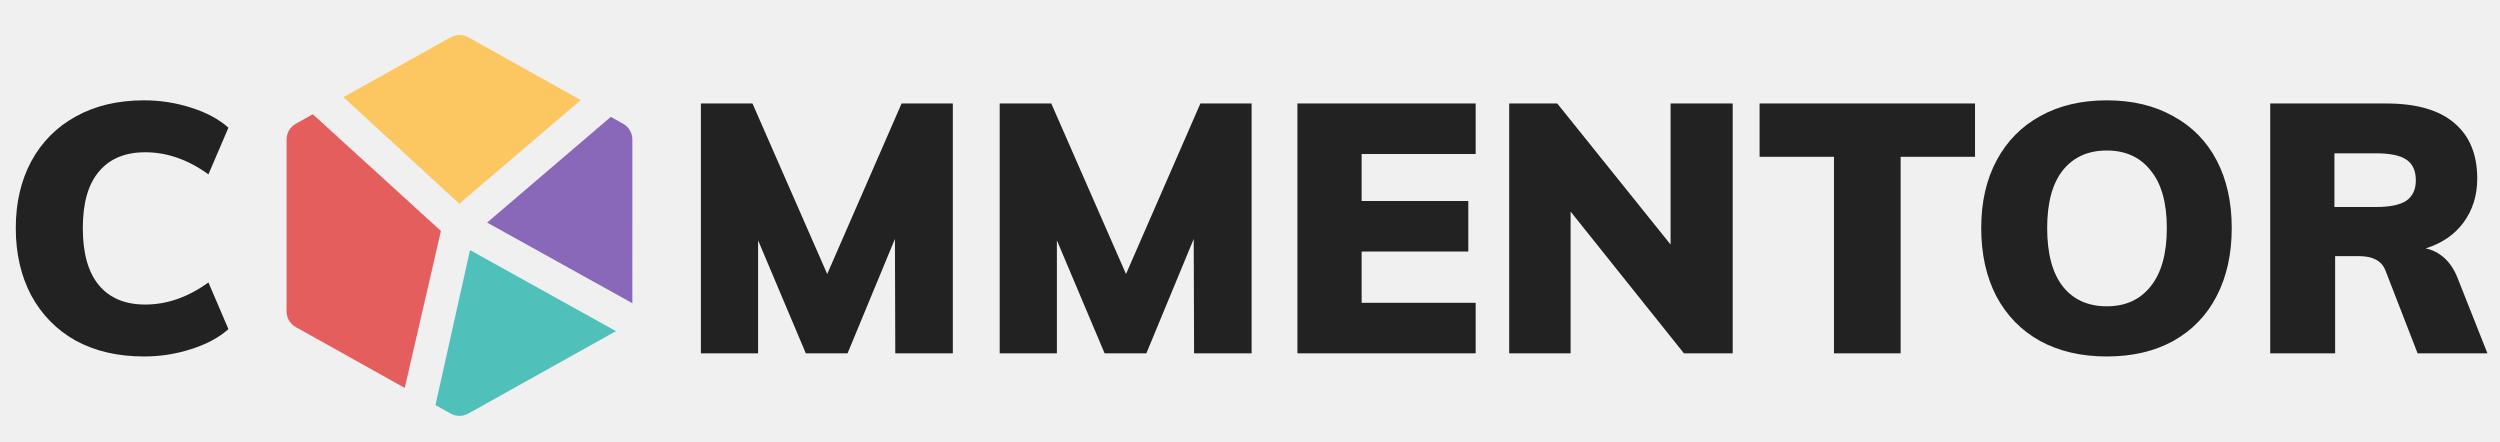
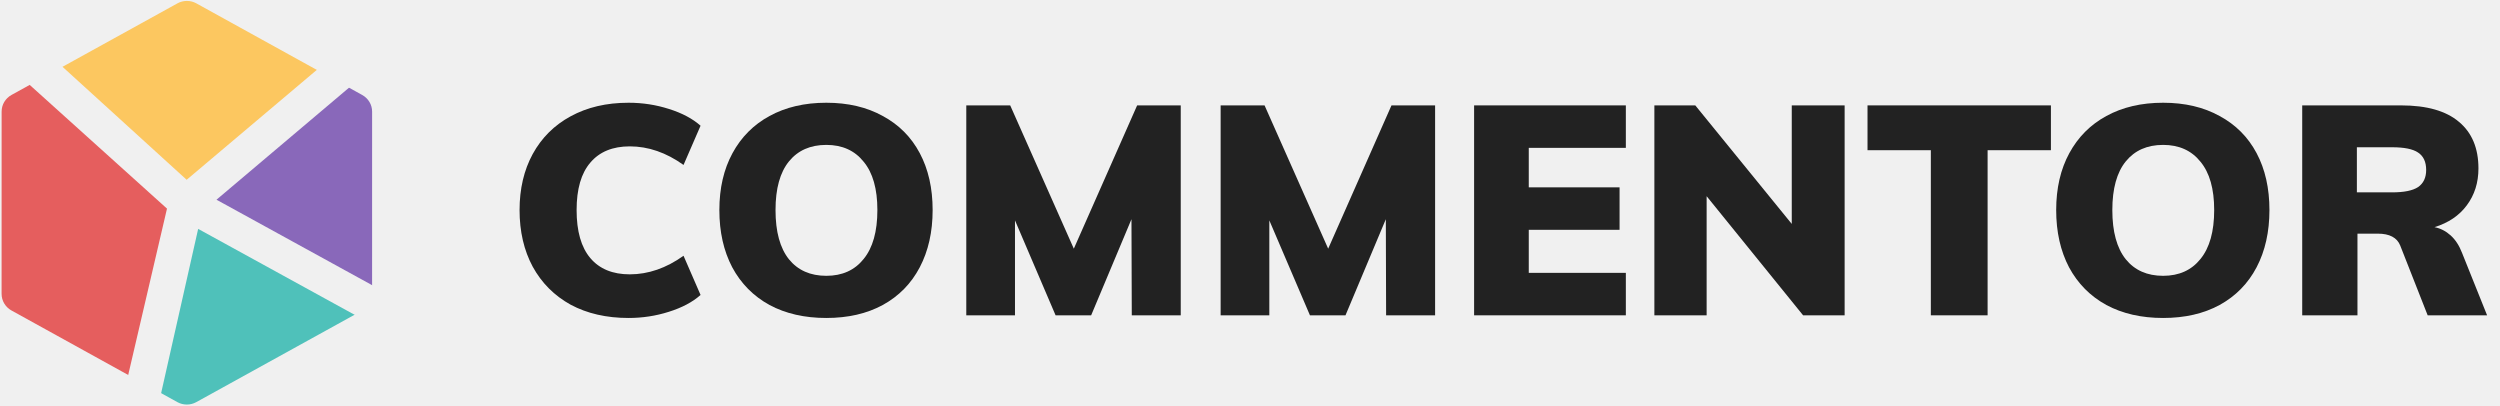
- <svg xmlns="http://www.w3.org/2000/svg" width="1026" height="181" viewBox="0 0 1026 181" fill="none">
-   <path d="M59.04 146.296C48.384 146.296 39.072 144.136 31.104 139.816C23.232 135.4 17.136 129.208 12.816 121.24C8.592 113.272 6.48 104.056 6.48 93.592C6.48 83.224 8.592 74.104 12.816 66.232C17.136 58.264 23.232 52.12 31.104 47.8C39.072 43.384 48.384 41.176 59.04 41.176C65.76 41.176 72.24 42.184 78.48 44.2C84.816 46.216 89.904 48.952 93.744 52.408L85.536 71.56C77.184 65.512 68.544 62.488 59.616 62.488C51.36 62.488 45.024 65.128 40.608 70.408C36.192 75.592 33.984 83.32 33.984 93.592C33.984 103.96 36.192 111.784 40.608 117.064C45.024 122.344 51.36 124.984 59.616 124.984C68.544 124.984 77.184 121.96 85.536 115.912L93.744 135.064C89.904 138.52 84.816 141.256 78.48 143.272C72.24 145.288 65.76 146.296 59.04 146.296Z" fill="#222222" />
-   <path d="M391.04 42.472V145H367.424L367.28 98.056L347.84 145H330.704L311.12 98.632V145H287.648V42.472H308.816L339.488 112.456L370.016 42.472H391.04ZM513.665 42.472V145H490.049L489.905 98.056L470.465 145H453.329L433.745 98.632V145H410.273V42.472H431.441L462.113 112.456L492.641 42.472H513.665ZM532.466 42.472H605.618V63.208H558.818V82.504H602.594V103.24H558.818V124.264H605.618V145H532.466V42.472ZM711.1 42.472V145H691.084L644.572 86.824V145H619.372V42.472H639.1L685.612 100.36V42.472H711.1ZM752.662 64.36H722.134V42.472H810.55V64.36H780.022V145H752.662V64.36ZM864.641 146.296C854.177 146.296 845.057 144.184 837.281 139.96C829.505 135.64 823.505 129.496 819.281 121.528C815.153 113.56 813.089 104.248 813.089 93.592C813.089 82.936 815.201 73.672 819.425 65.8C823.649 57.928 829.601 51.88 837.281 47.656C845.057 43.336 854.177 41.176 864.641 41.176C875.105 41.176 884.177 43.336 891.857 47.656C899.633 51.88 905.585 57.928 909.713 65.8C913.841 73.672 915.905 82.936 915.905 93.592C915.905 104.248 913.841 113.56 909.713 121.528C905.585 129.496 899.633 135.64 891.857 139.96C884.177 144.184 875.105 146.296 864.641 146.296ZM864.641 125.704C872.321 125.704 878.321 122.968 882.641 117.496C887.057 112.024 889.265 104.056 889.265 93.592C889.265 83.224 887.057 75.352 882.641 69.976C878.321 64.504 872.321 61.768 864.641 61.768C856.961 61.768 850.961 64.456 846.641 69.832C842.321 75.208 840.161 83.128 840.161 93.592C840.161 104.152 842.321 112.168 846.641 117.64C850.961 123.016 856.961 125.704 864.641 125.704ZM1020.84 145H992.18L978.932 110.872C977.396 107.032 973.796 105.112 968.132 105.112H958.34V145H931.7V42.472H979.364C991.748 42.472 1001.06 45.16 1007.3 50.536C1013.54 55.816 1016.66 63.4 1016.66 73.288C1016.66 80.2 1014.79 86.2 1011.04 91.288C1007.4 96.28 1002.21 99.832 995.492 101.944C998.372 102.52 1000.96 103.864 1003.27 105.976C1005.57 108.088 1007.4 110.92 1008.74 114.472L1020.84 145ZM975.044 84.952C980.804 84.952 984.98 84.088 987.572 82.36C990.164 80.536 991.46 77.752 991.46 74.008C991.46 70.072 990.164 67.24 987.572 65.512C985.076 63.784 980.9 62.92 975.044 62.92H958.052V84.952H975.044Z" fill="#222222" />
-   <mask id="mask0" mask-type="alpha" maskUnits="userSpaceOnUse" x="117" y="14" width="143" height="157">
-     <path d="M184.952 15.3C187.205 14.042 189.953 14.043 192.206 15.301L255.742 50.792C258.078 52.097 259.524 54.555 259.524 57.22L259.514 127.829C259.513 130.494 258.067 132.952 255.73 134.255L192.182 169.729C189.93 170.986 187.182 170.985 184.929 169.727L121.392 134.236C119.056 132.931 117.61 130.473 117.61 127.807L117.621 57.199C117.621 54.534 119.068 52.077 121.405 50.772L184.952 15.3Z" fill="white" />
-   </mask>
-   <g mask="url(#mask0)">
-     <path d="M260.418 39.633L199.917 91.343L269.568 130.016L269.746 129.633C276.273 115.468 278.967 99.808 277.503 84.219L277.441 83.578C275.839 67.749 270.012 52.68 260.621 39.907L260.418 39.633Z" fill="#8968BA" />
-     <path d="M192.895 102.64L175.49 180.686L175.936 180.75C192.356 183.032 209.137 180.739 224.39 174.064L224.984 173.802C240.466 166.893 253.612 155.772 262.944 141.787L263.064 141.606L192.895 102.64Z" fill="#4FC1BA" />
-     <path d="M117.952 37.389L117.687 37.725C109.552 48.106 103.811 60.177 100.914 73.081C97.499 88.289 98.153 104.122 102.811 119C107.469 133.877 115.967 147.279 127.458 157.87C137.208 166.855 148.823 173.548 161.445 177.499L161.855 177.626L180.957 94.788L117.952 37.389Z" fill="#E55E5E" />
-     <path d="M189.992 3.419C177.364 3.186 164.829 5.611 153.209 10.538C143.783 14.535 135.132 20.104 127.623 26.989L127.284 27.302L188.492 83.621L251.762 29.605L251.437 29.281C244.359 22.289 236.145 16.511 227.128 12.199L226.482 11.894C215.056 6.541 202.62 3.653 189.992 3.419Z" fill="#FCC760" />
+ <svg xmlns="http://www.w3.org/2000/svg" width="148" height="24" viewBox="0 0 148 24" fill="none">
+   <path d="M37.212 18.824C35.903 18.824 34.76 18.562 33.782 18.038C32.815 17.503 32.066 16.753 31.536 15.787C31.017 14.821 30.758 13.704 30.758 12.435C30.758 11.179 31.017 10.073 31.536 9.119C32.066 8.153 32.815 7.409 33.782 6.885C34.76 6.35 35.903 6.082 37.212 6.082C38.037 6.082 38.833 6.204 39.599 6.449C40.377 6.693 41.002 7.025 41.473 7.443L40.465 9.765C39.44 9.032 38.379 8.665 37.283 8.665C36.269 8.665 35.491 8.985 34.949 9.625C34.406 10.254 34.135 11.19 34.135 12.435C34.135 13.692 34.406 14.641 34.949 15.281C35.491 15.921 36.269 16.241 37.283 16.241C38.379 16.241 39.44 15.874 40.465 15.141L41.473 17.462C41.002 17.881 40.377 18.213 39.599 18.457C38.833 18.702 38.037 18.824 37.212 18.824Z" fill="#222222" />
+   <path d="M48.917 18.824C47.632 18.824 46.512 18.568 45.557 18.056C44.602 17.532 43.865 16.788 43.347 15.822C42.84 14.856 42.586 13.727 42.586 12.435C42.586 11.144 42.846 10.021 43.364 9.067C43.883 8.113 44.614 7.379 45.557 6.867C46.512 6.344 47.632 6.082 48.917 6.082C50.202 6.082 51.316 6.344 52.259 6.867C53.214 7.379 53.944 8.113 54.451 9.067C54.958 10.021 55.212 11.144 55.212 12.435C55.212 13.727 54.958 14.856 54.451 15.822C53.944 16.788 53.214 17.532 52.259 18.056C51.316 18.568 50.202 18.824 48.917 18.824ZM48.917 16.328C49.86 16.328 50.597 15.996 51.127 15.333C51.669 14.67 51.941 13.704 51.941 12.435C51.941 11.179 51.669 10.225 51.127 9.573C50.597 8.91 49.86 8.578 48.917 8.578C47.974 8.578 47.237 8.904 46.706 9.555C46.176 10.207 45.911 11.167 45.911 12.435C45.911 13.716 46.176 14.687 46.706 15.35C47.237 16.002 47.974 16.328 48.917 16.328Z" fill="#222222" />
+   <path d="M69.9 6.239V18.667H67.001L66.983 12.977L64.596 18.667H62.491L60.087 13.046V18.667H57.204V6.239H59.804L63.57 14.722L67.319 6.239H69.9Z" fill="#222222" />
+   <path d="M84.958 6.239V18.667H82.058L82.041 12.977L79.653 18.667H77.549L75.144 13.046V18.667H72.262V6.239H74.862L78.628 14.722L82.376 6.239H84.958Z" fill="#222222" />
+   <path d="M87.267 6.239H96.25V8.753H90.503V11.091H95.878V13.605H90.503V16.153H96.25V18.667H87.267V6.239Z" fill="#222222" />
+   <path d="M109.202 6.239V18.667H106.744L101.033 11.615V18.667H97.939V6.239H100.361L106.072 13.256V6.239H109.202Z" fill="#222222" />
+   <path d="M114.306 8.892H110.557V6.239H121.414V8.892H117.666V18.667H114.306V8.892Z" fill="#222222" />
+   <path d="M128.056 18.824C126.771 18.824 125.652 18.568 124.697 18.056C123.742 17.532 123.005 16.788 122.486 15.822C121.98 14.856 121.726 13.727 121.726 12.435C121.726 11.144 121.985 10.021 122.504 9.067C123.023 8.113 123.754 7.379 124.697 6.867C125.652 6.344 126.771 6.082 128.056 6.082C129.341 6.082 130.455 6.344 131.398 6.867C132.353 7.379 133.084 8.113 133.591 9.067C134.098 10.021 134.351 11.144 134.351 12.435C134.351 13.727 134.098 14.856 133.591 15.822C133.084 16.788 132.353 17.532 131.398 18.056C130.455 18.568 129.341 18.824 128.056 18.824ZM128.056 16.328C128.999 16.328 129.736 15.996 130.267 15.333C130.809 14.67 131.08 13.704 131.08 12.435C131.08 11.179 130.809 10.225 130.267 9.573C129.736 8.91 128.999 8.578 128.056 8.578C127.113 8.578 126.377 8.904 125.846 9.555C125.316 10.207 125.05 11.167 125.05 12.435C125.05 13.716 125.316 14.687 125.846 15.35C126.377 16.002 127.113 16.328 128.056 16.328Z" fill="#222222" />
+   <path d="M147.236 18.667H143.718L142.091 14.53C141.902 14.065 141.46 13.832 140.765 13.832H139.562V18.667H136.291V6.239H142.144C143.665 6.239 144.808 6.565 145.574 7.217C146.341 7.857 146.724 8.776 146.724 9.974C146.724 10.812 146.494 11.54 146.034 12.156C145.586 12.761 144.949 13.192 144.124 13.448C144.478 13.518 144.796 13.681 145.079 13.937C145.362 14.193 145.586 14.536 145.751 14.966L147.236 18.667ZM141.613 11.388C142.321 11.388 142.833 11.284 143.152 11.074C143.47 10.853 143.629 10.515 143.629 10.062C143.629 9.585 143.47 9.241 143.152 9.032C142.845 8.822 142.332 8.718 141.613 8.718H139.527V11.388H141.613Z" fill="#222222" />
+   <g clip-path="url(#clip0)">
+     <mask id="mask0" mask-type="alpha" maskUnits="userSpaceOnUse" x="0" y="0" width="23" height="24">
+       <path d="M10.503 0.199C10.851 0.006 11.276 0.006 11.624 0.199L21.445 5.624C21.806 5.824 22.029 6.199 22.029 6.607L22.028 17.401C22.028 17.808 21.804 18.184 21.443 18.383L11.621 23.805C11.273 23.998 10.848 23.998 10.499 23.805L0.679 18.38C0.318 18.18 0.094 17.805 0.094 17.397L0.096 6.604C0.096 6.196 0.32 5.821 0.681 5.621L10.503 0.199Z" fill="white" />
+     </mask>
+     <g mask="url(#mask0)">
+       <path d="M22.168 3.918L12.816 11.823L23.582 17.735L23.609 17.677C24.618 15.511 25.035 13.117 24.808 10.734L24.799 10.636C24.551 8.216 23.651 5.913 22.199 3.96L22.168 3.918Z" fill="#8968BA" />
+       <path d="M11.731 13.55L9.041 25.481L9.11 25.49C11.648 25.839 14.241 25.489 16.599 24.468L16.691 24.428C19.084 23.372 21.116 21.672 22.558 19.534L22.577 19.506L11.731 13.55Z" fill="#4FC1BA" />
+       <path d="M0.147 3.575L0.106 3.627C-1.151 5.214 -2.039 7.059 -2.486 9.032C-3.014 11.356 -2.913 13.777 -2.193 16.051C-1.473 18.325 -0.16 20.374 1.616 21.993C3.123 23.366 4.919 24.39 6.87 24.994L6.933 25.013L9.886 12.35L0.147 3.575Z" fill="#E55E5E" />
+       <path d="M11.282 -1.618C9.33 -1.653 7.393 -1.282 5.597 -0.529C4.14 0.082 2.802 0.933 1.642 1.986L1.589 2.033L11.05 10.643L20.83 2.385L20.779 2.336C19.685 1.267 18.416 0.384 17.022 -0.275L16.922 -0.322C15.156 -1.14 13.234 -1.582 11.282 -1.618Z" fill="#FCC760" />
+     </g>
  </g>
+   <defs>
+     <clipPath id="clip0">
+       <path d="M0 0H22.103V24H0V0Z" fill="white" />
+     </clipPath>
+   </defs>
</svg>
